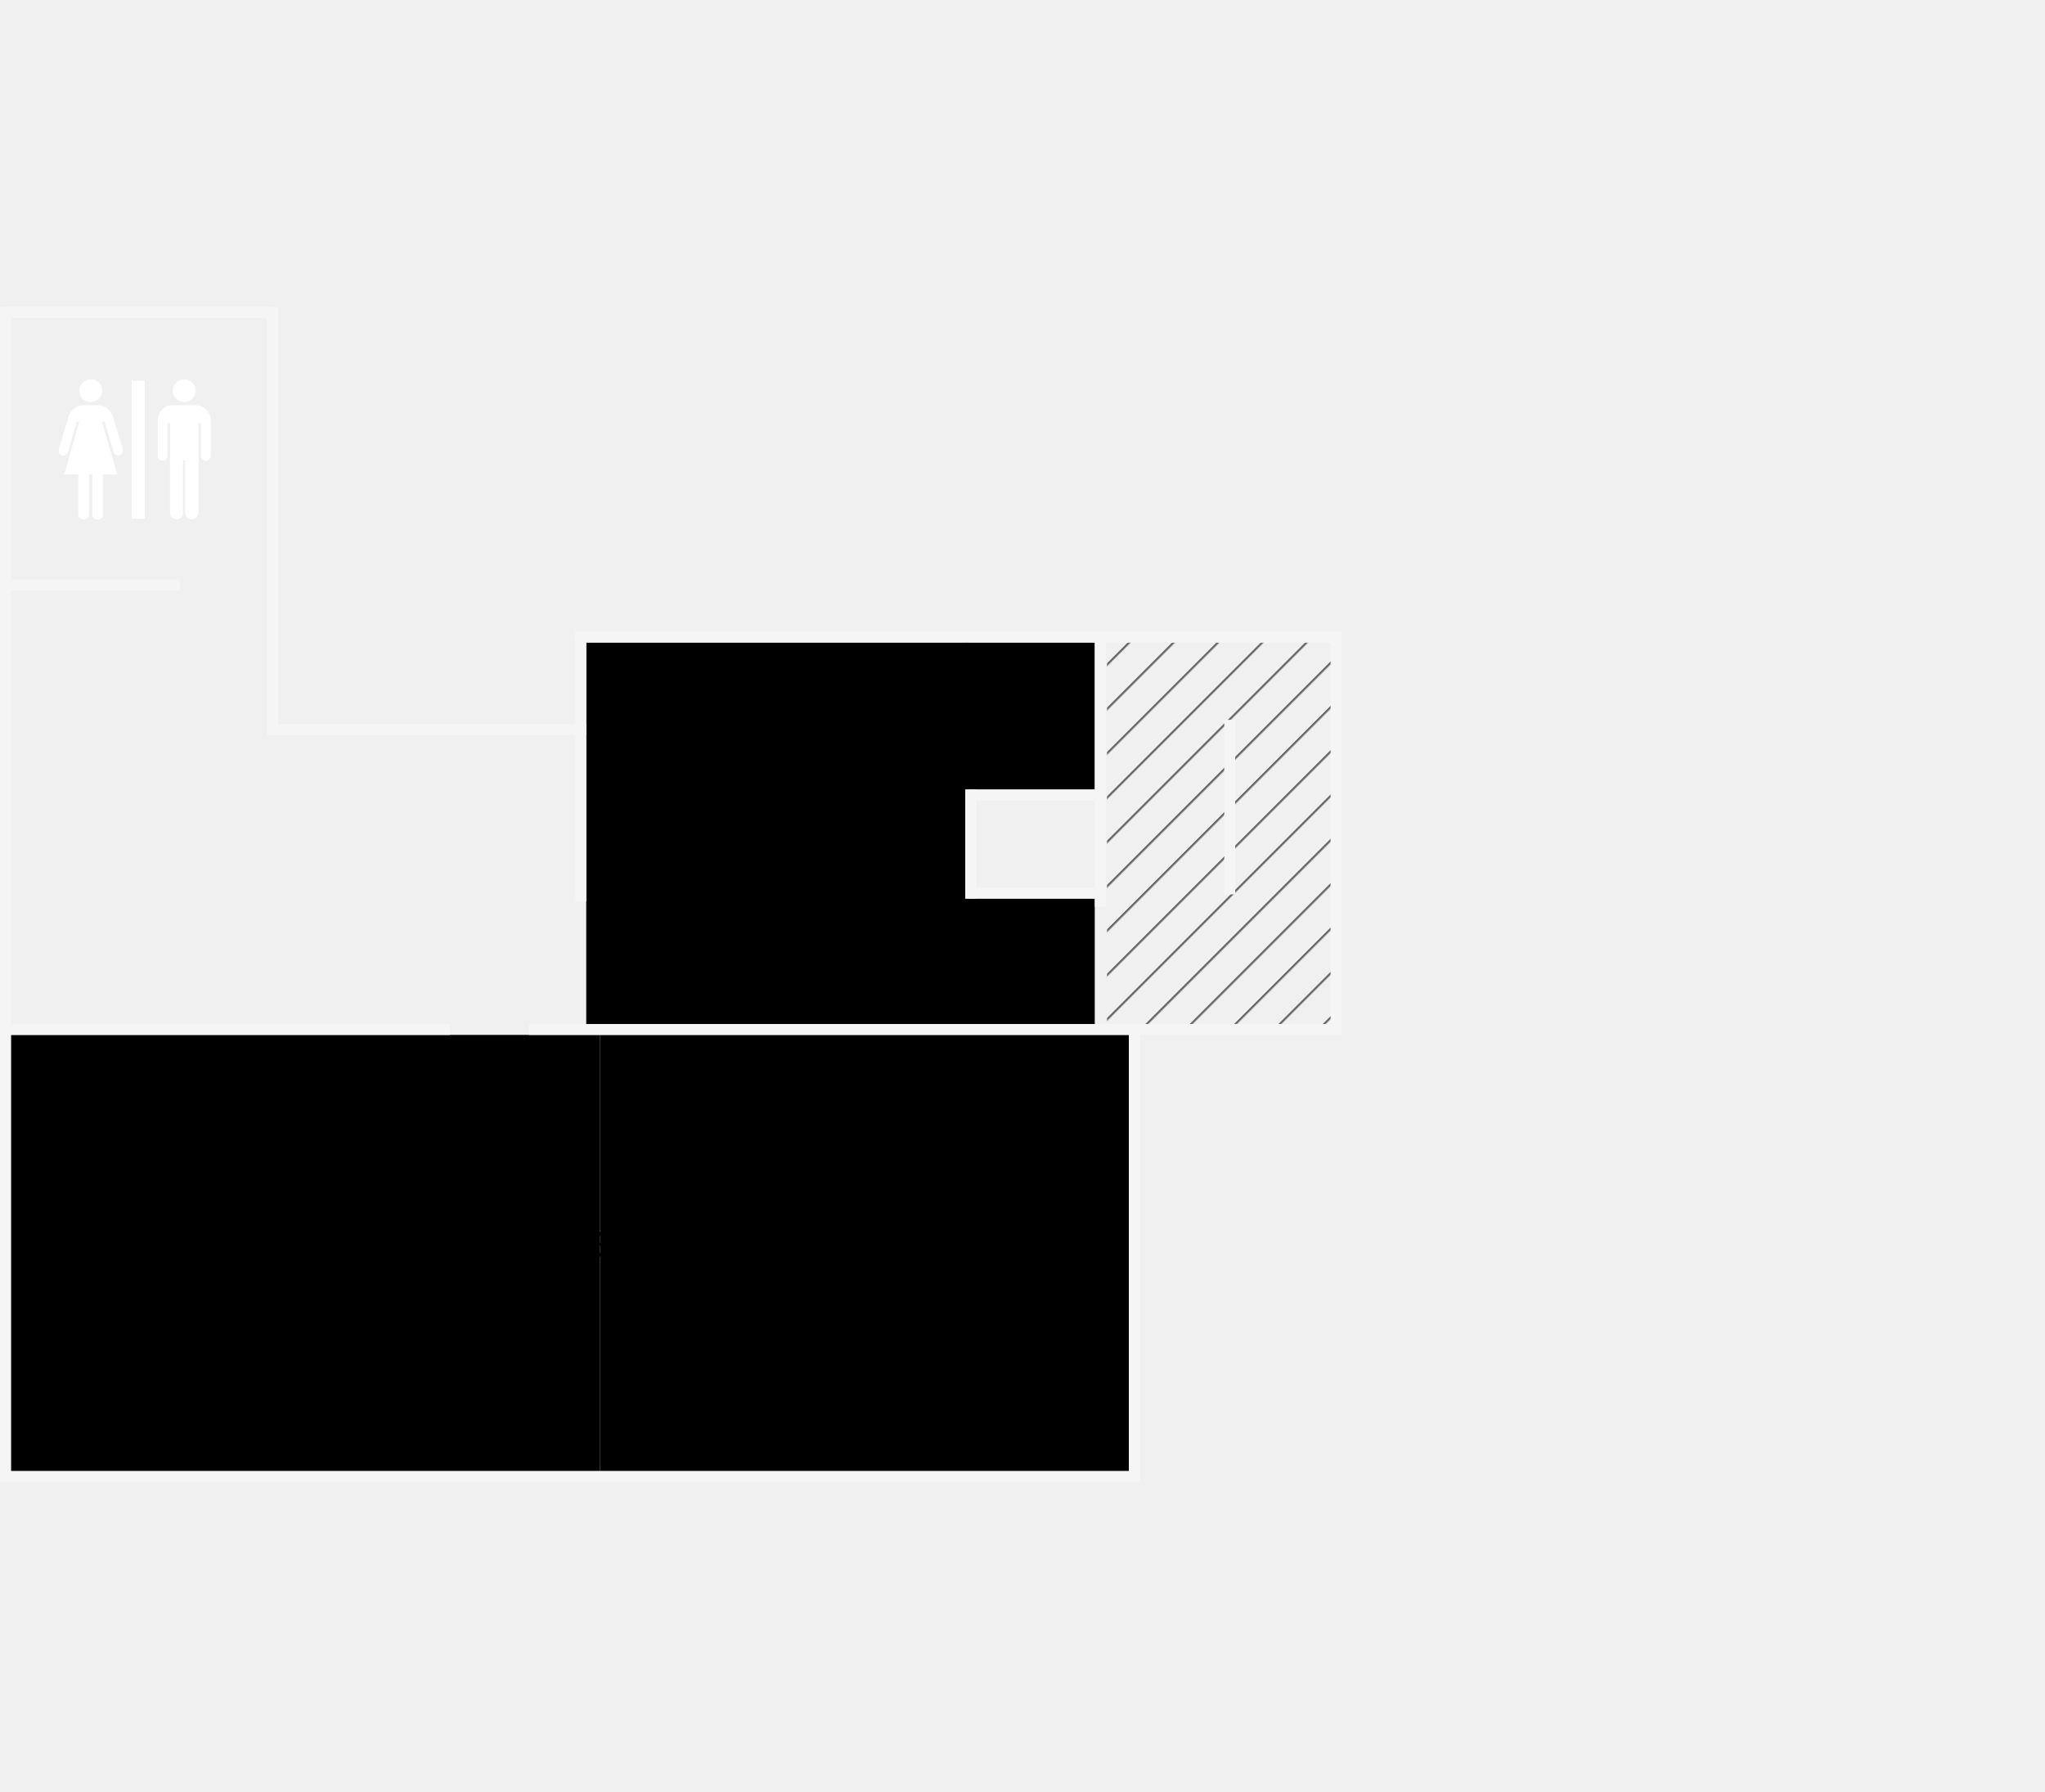
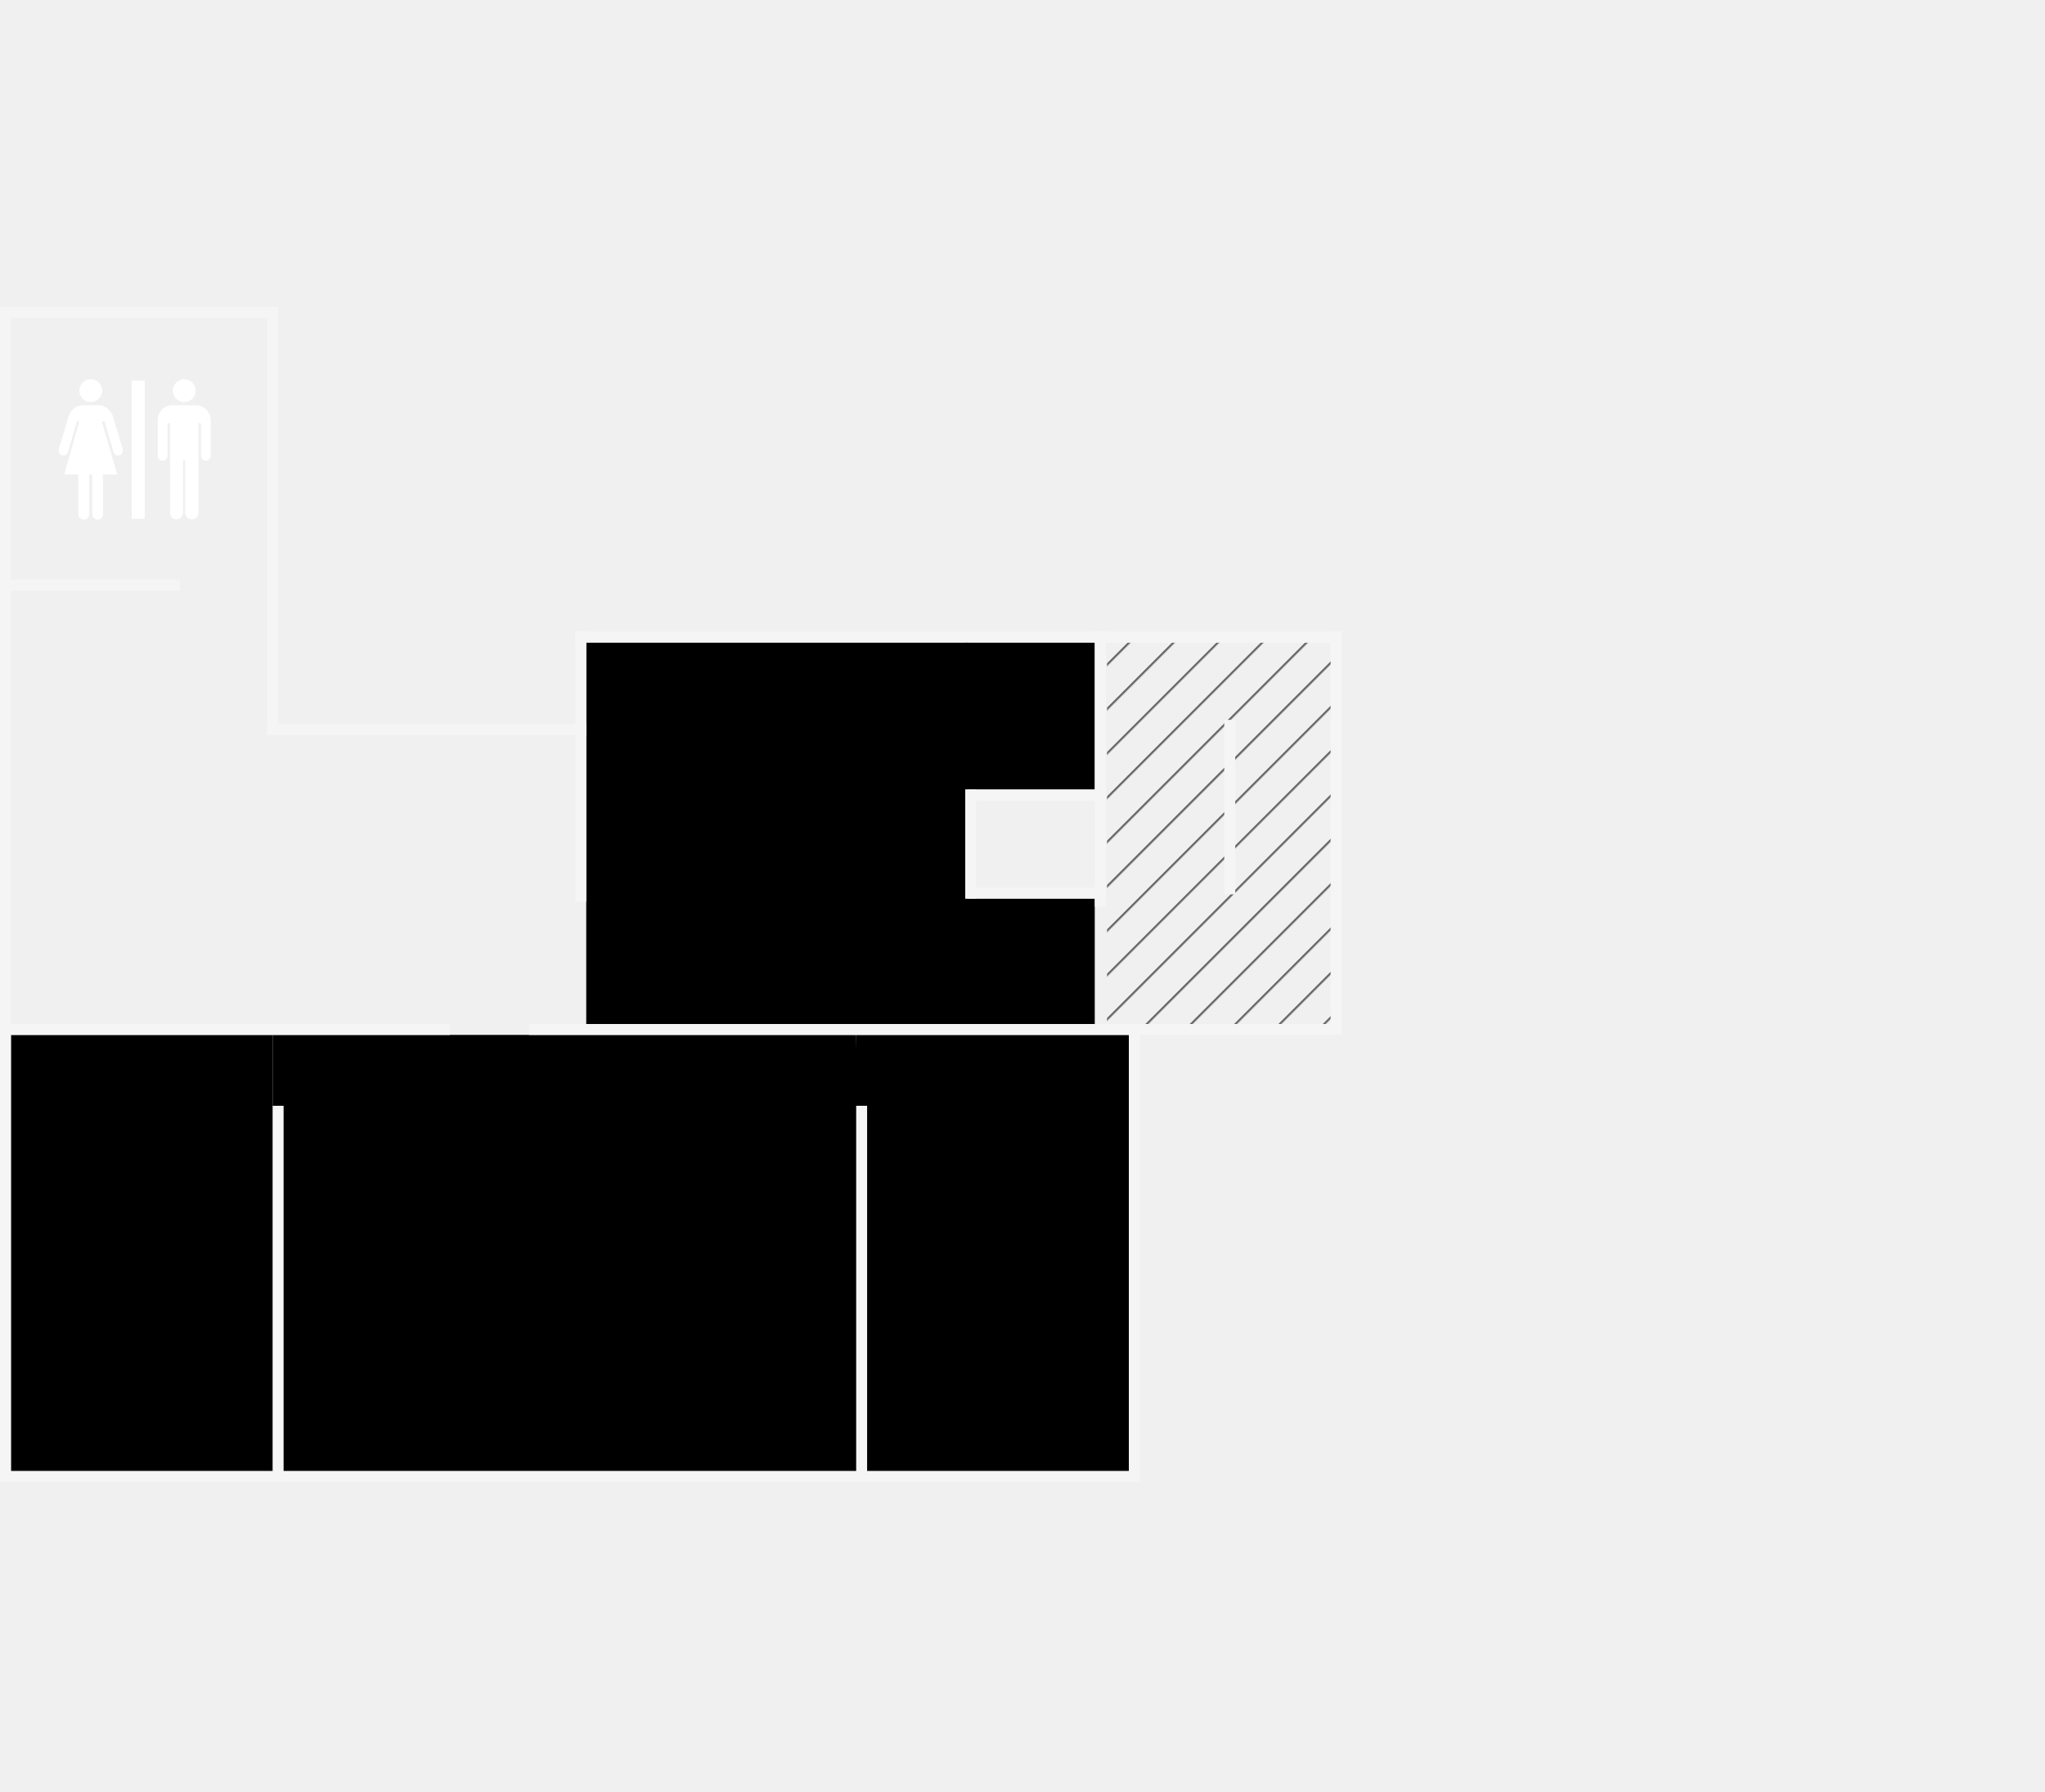
<svg xmlns="http://www.w3.org/2000/svg" version="1.1" width="493px" height="432px" viewBox="0 0 750 432">
  <defs>
    <pattern patternUnits="userSpaceOnUse" width="11.5" height="11.5" x="0" y="0" patternTransform="rotate(45)" id="mx-pattern-hatch-1-636263-0">
      <line x1="0" y1="0" x2="0" y2="11.5" stroke="#636263" stroke-width="1.5" />
    </pattern>
  </defs>
  <g>
    <g id="background">
      <rect x="0" y="0" width="750px" height="432px" fill-opacity="0" />
    </g>
    <g id="rooms">
      <g id="B-31-TensorFlow">
        <rect x="354" y="123" width="47.5" height="54" />
        <rect x="215" y="123" width="140" height="140" />
        <rect x="354" y="217" width="47.5" height="46" />
      </g>
-       <g id="S-33a-Deep-Blue">
-         <path d="M 4 267 L 220 267 L 220 427 L 4 427 L 4 267 Z" />
+       <g id="S-33a-Deep">
+         <path d="M 4 267 L 100 267 L 100 427 L 4 427 L 4 267 Z" />
      </g>
-       <g id="S-33b-Blue-Brain">
-         <path d="M 220 267 L 414 267 L 414 427 L 220 427 L 220 267 Z" />
+       <g id="S-33b-Blue">
+         <path d="M 220 267 L 100 267 L 100 427 L 317 427 L 314 267 Z" />
+       </g>
+       <g id="S-33c-Brain">
+         <path d="M 220 267 L 314 267 L 314 427 L 414 427 L 414 267 Z" />
      </g>
      <g id="B-31-TensorFlow-Text">
        <text x="286" y="200" font-family="Helvetica" font-size="16px" text-anchor="middle">TensorFlow</text>
      </g>
-       <g id="S-33a-Deep-Blue-Text">
-         <text x="76" y="348" font-family="Helvetica" font-size="16px" text-anchor="middle">Deep</text>
+       <g id="S-33a-Deep-Text">
+         <text x="52" y="348" font-family="Helvetica" font-size="16px" text-anchor="middle">Deep</text>
+       </g>
+       <g id="S-33b-Blue-Text">
        <text x="209" y="348" font-family="Helvetica" font-size="16px" text-anchor="middle">Blue</text>
      </g>
-       <g id="S-33b-Blue-Brain-Text">
-         <text x="209" y="348" font-family="Helvetica" font-size="16px" text-anchor="middle">Blue</text>
-         <text x="322" y="348" font-family="Helvetica" font-size="16px" text-anchor="middle">Brain</text>
+       <g id="S-33c-Brain-Text">
+         <text x="370" y="348" font-family="Helvetica" font-size="16px" text-anchor="middle">Brain</text>
      </g>
    </g>
    <g id="floor">
      <rect x="406" y="123" width="83" height="140" fill="url(#mx-pattern-hatch-1-636263-0)" />
      <rect x="0" y="0" width="4.01" height="431" fill="#f5f5f5" />
      <rect x="0" y="0" width="102" height="4.01" fill="#f5f5f5" />
      <rect x="401.54" y="119.11" width="4.01" height="100.89" fill="#f5f5f5" />
      <rect x="211" y="119.11" width="4.01" height="99" fill="#f5f5f5" />
      <rect x="0" y="263" width="165" height="4.01" fill="#f5f5f5" />
      <rect x="0" y="426.99" width="418" height="4.01" fill="#f5f5f5" />
      <rect x="414" y="263" width="4.01" height="168" fill="#f5f5f5" />
+       <rect x="314" y="293" width="4.01" height="138" fill="#f5f5f5" />
+       <rect x="100" y="293" width="4.01" height="138" fill="#f5f5f5" />
      <rect x="194" y="263" width="298" height="4.01" fill="#f5f5f5" />
      <rect x="487.99" y="119.11" width="4.01" height="147.89" fill="#f5f5f5" />
      <rect x="211" y="119.11" width="281" height="4.01" fill="#f5f5f5" />
      <rect x="98" y="152.98" width="117" height="4.01" fill="#f5f5f5" />
      <rect x="98" y="0" width="4.01" height="157" fill="#f5f5f5" />
      <rect x="354" y="212.99" width="51.55" height="4.01" fill="#f5f5f5" />
      <rect x="354" y="177" width="51.55" height="4.01" fill="#f5f5f5" />
      <rect x="354" y="177" width="4.01" height="40" fill="#f5f5f5" />
      <rect x="0" y="100" width="66" height="4.01" fill="#f5f5f5" />
      <rect x="449" y="151.44" width="4.01" height="64" fill="#f5f5f5" />
      <svg x="21.5" y="26.5" width="620" height="572">
        <circle cx="130.95" cy="46.586" r="46.545" fill="#ffffff" transform="scale(0.09,0.09)" />
        <path d="M124.505,388.155V549.989C124.262,579.392,80.495,579.392,80.108,549.989V388.155H22.822L84.405,171.9H74.38L38.576,295.065C29.524,322.305,-7.311,311.277,1.339,282.176L41.44,148.985C46.051,133.69,65.328,106.681,98.726,106.02H128.802H163.174C195.609,106.681,214.967,133.919,220.46,148.985L260.561,282.176C268.696,311.134,232.153,323.021,223.325,295.065L187.521,171.9H176.063L239.079,388.155H180.36V549.989C180.818,579.392,137.223,579.248,137.395,549.989V388.155H124.505z" fill="#ffffff" transform="scale(0.09,0.09)" />
        <circle cx="511.905" cy="46.586" r="46.545" fill="#ffffff" transform="scale(0.09,0.09)" />
        <path d="M462.496,106.02C426.706,106.02,403.777,137.008,403.777,167.603V310.819C403.448,338.803,443.743,338.803,443.878,310.819V179.06H453.903V542.829C453.281,580.809,506.95,579.721,506.893,542.829V330.869H515.486V542.829C516.188,579.721,570.137,580.809,569.908,542.829V179.06H579.933V310.819C579.461,339.018,619.547,339.018,620.034,310.819V167.603C619.461,137.008,595.673,106.569,559.883,106.02H462.496z" fill="#ffffff" transform="scale(0.09,0.09)" />
        <rect x="297.791" y="5.768" width="52.997" height="562.84" fill="#ffffff" transform="scale(0.09,0.09)" />
      </svg>
    </g>
  </g>
</svg>
